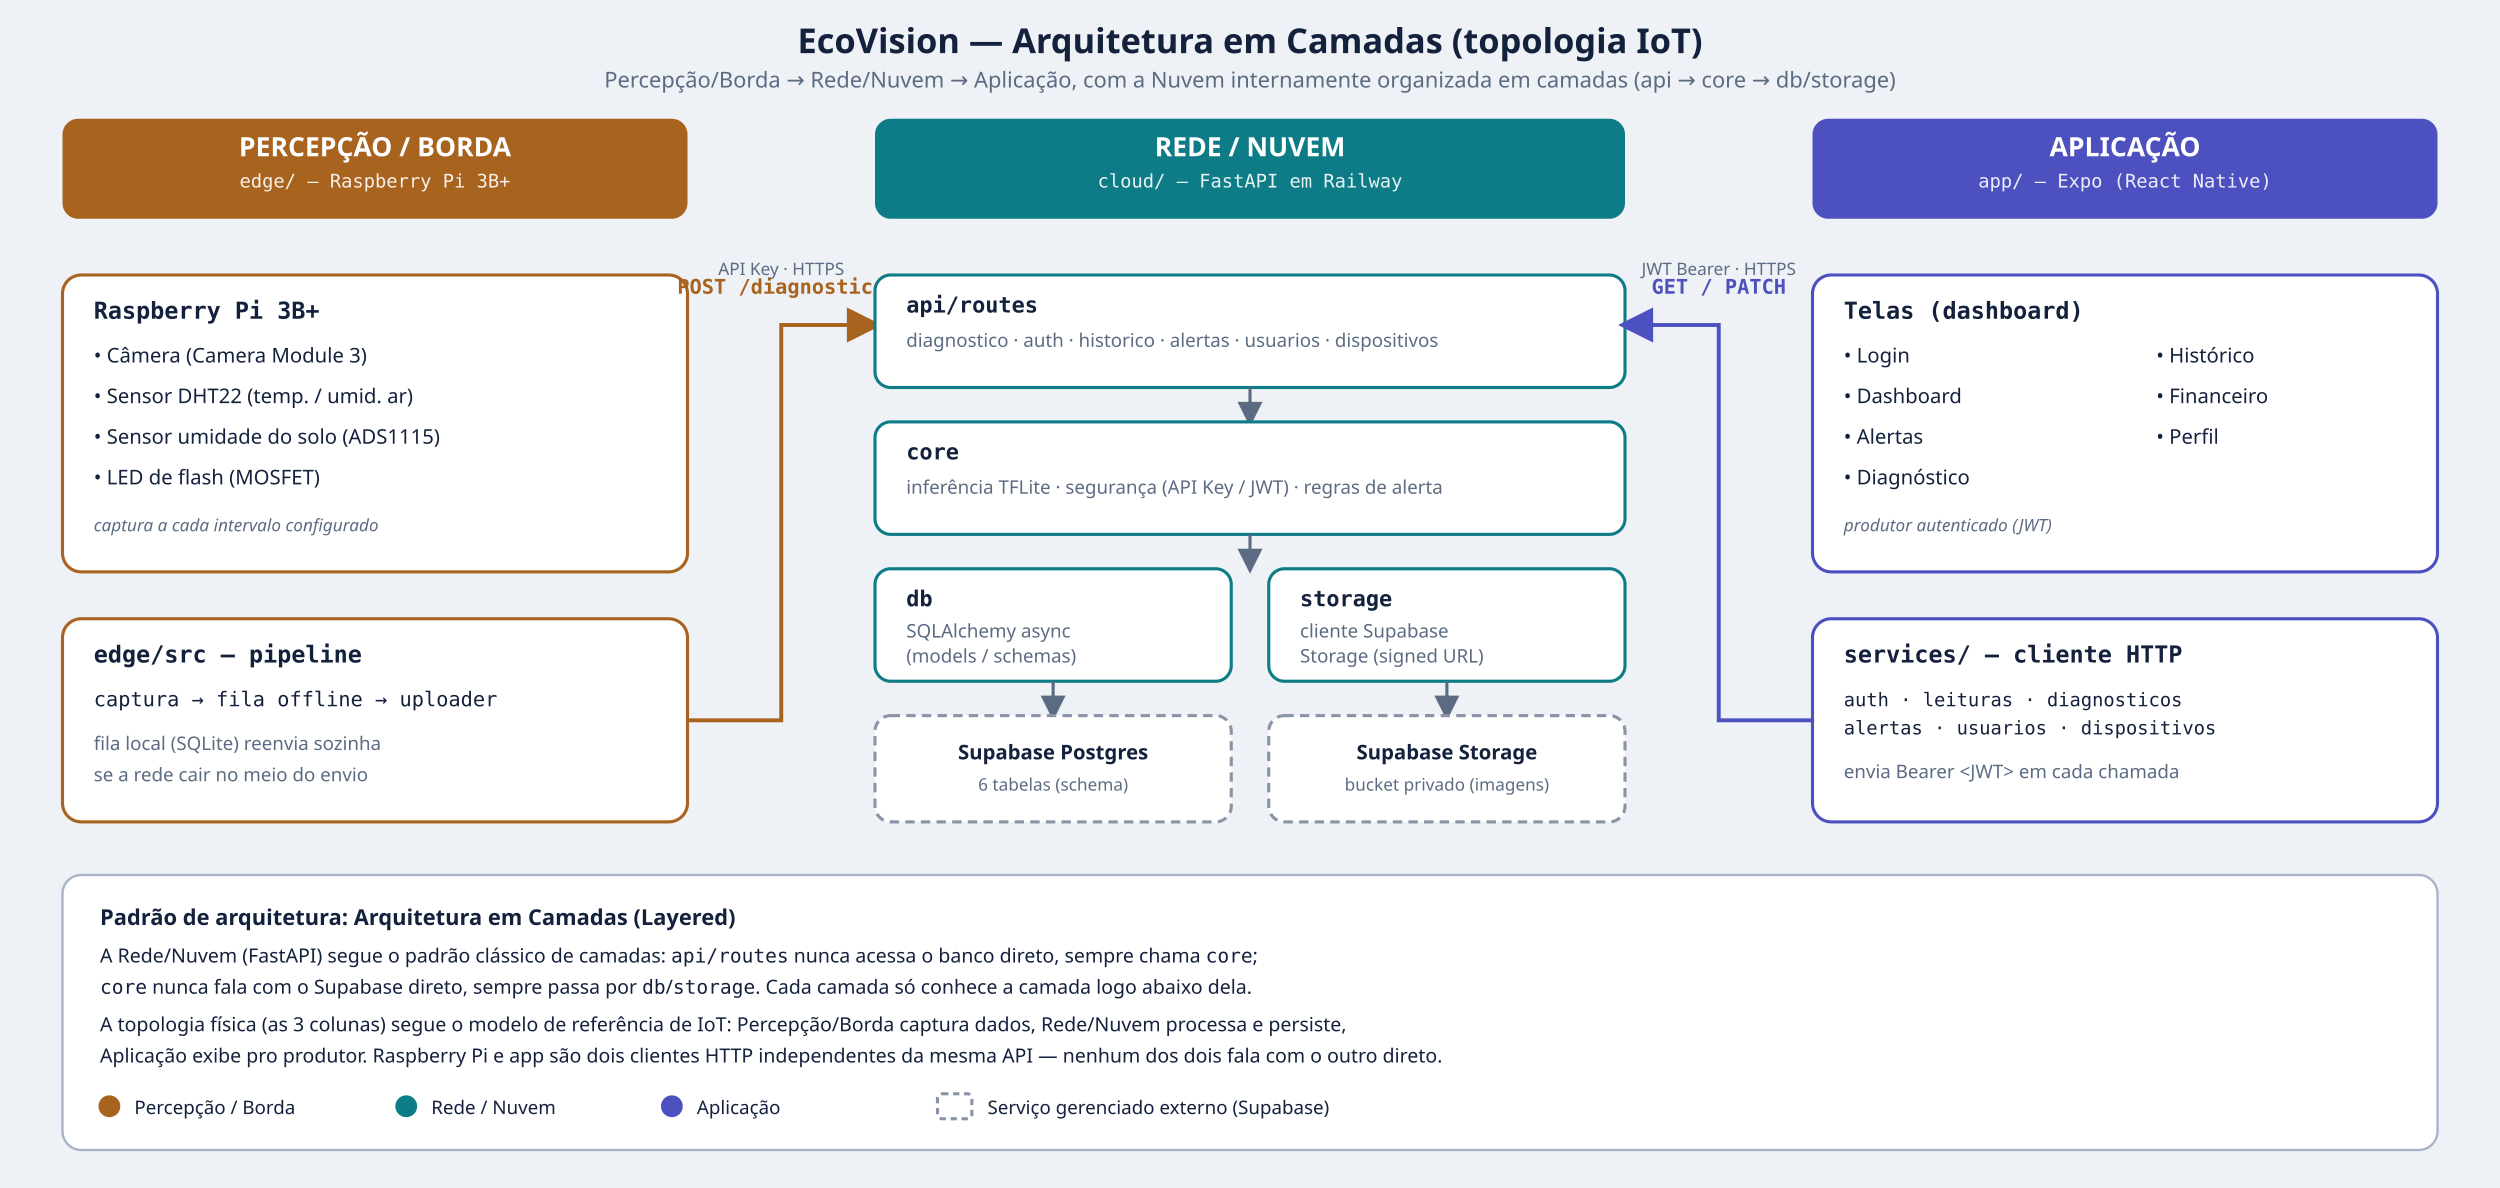
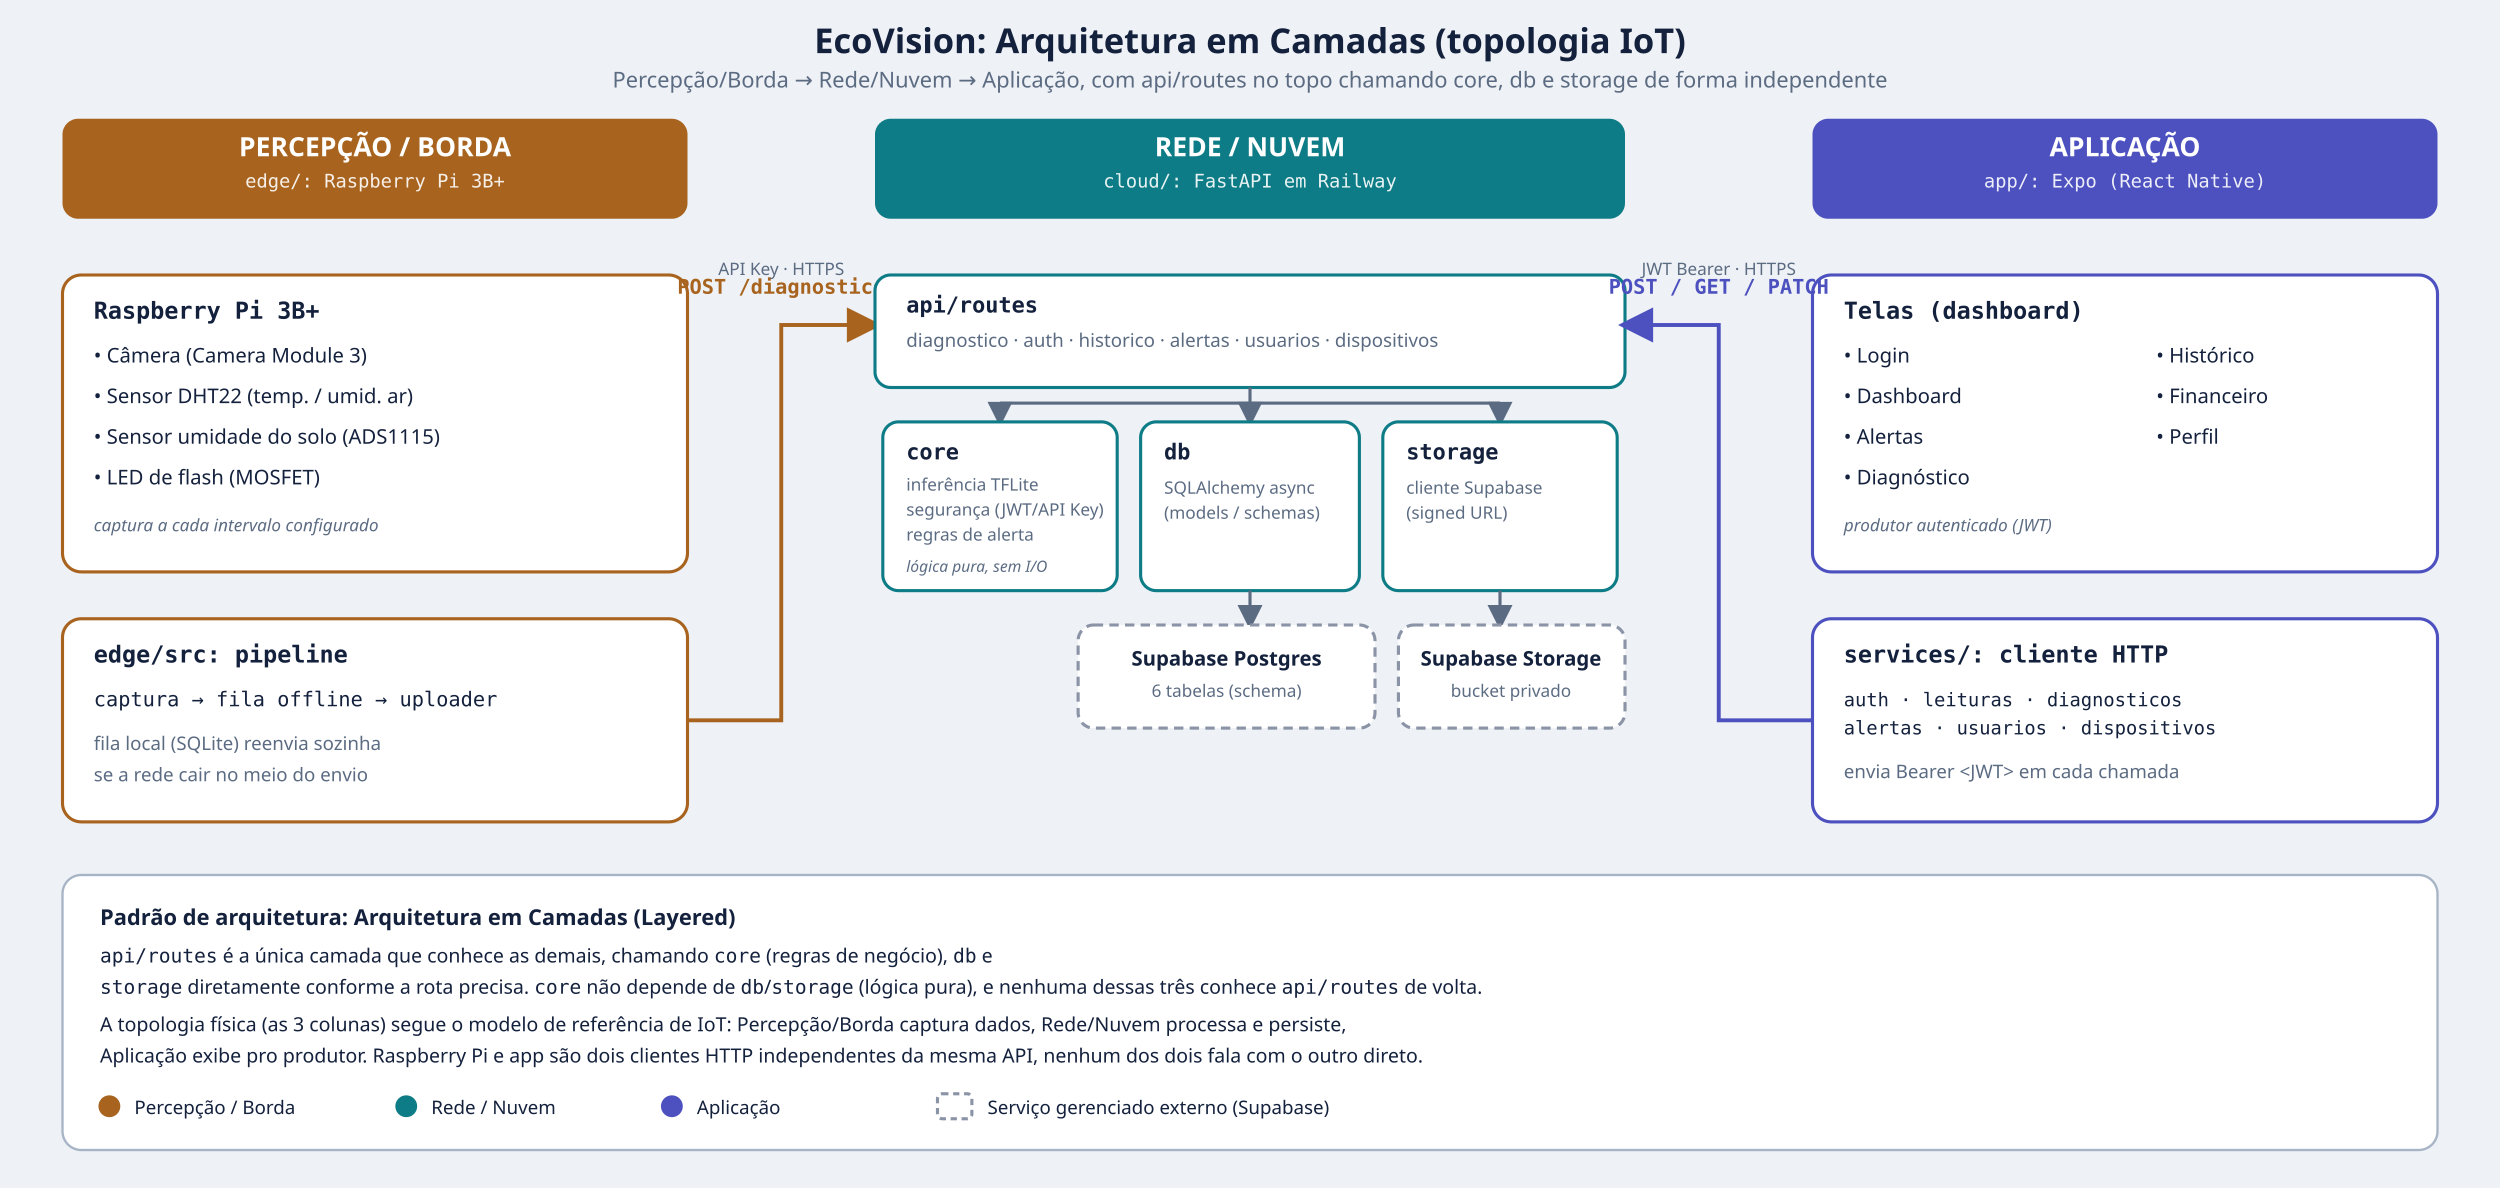
<svg xmlns="http://www.w3.org/2000/svg" viewBox="0 0 1600 760" font-family="'IBM Plex Sans','Segoe UI',sans-serif">
  <defs>
    <marker id="arrEdge" viewBox="0 0 10 10" refX="8" refY="5" markerWidth="9" markerHeight="9" orient="auto-start-reverse">
      <polygon points="0,0 10,5 0,10" fill="#A8631E" />
    </marker>
    <marker id="arrApp" viewBox="0 0 10 10" refX="8" refY="5" markerWidth="9" markerHeight="9" orient="auto-start-reverse">
      <polygon points="0,0 10,5 0,10" fill="#4C51BF" />
    </marker>
    <marker id="arrNeutral" viewBox="0 0 10 10" refX="8" refY="5" markerWidth="8" markerHeight="8" orient="auto-start-reverse">
      <polygon points="0,0 10,5 0,10" fill="#5B6B82" />
    </marker>
  </defs>
  <rect x="0" y="0" width="1600" height="760" fill="#EEF1F5" />
-   <text x="800" y="34" text-anchor="middle" font-size="22" font-weight="700" fill="#14213D">EcoVision — Arquitetura em Camadas (topologia IoT)</text>
-   <text x="800" y="56" text-anchor="middle" font-size="14" fill="#5B6B82">Percepção/Borda → Rede/Nuvem → Aplicação, com a Nuvem internamente organizada em camadas (api → core → db/storage)</text>
+   <text x="800" y="34" text-anchor="middle" font-size="22" font-weight="700" fill="#14213D">EcoVision: Arquitetura em Camadas (topologia IoT)</text>
+   <text x="800" y="56" text-anchor="middle" font-size="14" fill="#5B6B82">Percepção/Borda → Rede/Nuvem → Aplicação, com api/routes no topo chamando core, db e storage de forma independente</text>
  <rect x="40" y="76" width="400" height="64" rx="10" fill="#A8631E" />
  <text x="240" y="100" text-anchor="middle" font-size="17" font-weight="700" fill="#FFFFFF">PERCEPÇÃO / BORDA</text>
-   <text x="240" y="120" text-anchor="middle" font-size="12" fill="#FFFFFF" opacity="0.9" font-family="'IBM Plex Mono',monospace">edge/ — Raspberry Pi 3B+</text>
+   <text x="240" y="120" text-anchor="middle" font-size="12" fill="#FFFFFF" opacity="0.9" font-family="'IBM Plex Mono',monospace">edge/: Raspberry Pi 3B+</text>
  <rect x="560" y="76" width="480" height="64" rx="10" fill="#0E7C86" />
  <text x="800" y="100" text-anchor="middle" font-size="17" font-weight="700" fill="#FFFFFF">REDE / NUVEM</text>
-   <text x="800" y="120" text-anchor="middle" font-size="12" fill="#FFFFFF" opacity="0.9" font-family="'IBM Plex Mono',monospace">cloud/ — FastAPI em Railway</text>
+   <text x="800" y="120" text-anchor="middle" font-size="12" fill="#FFFFFF" opacity="0.9" font-family="'IBM Plex Mono',monospace">cloud/: FastAPI em Railway</text>
  <rect x="1160" y="76" width="400" height="64" rx="10" fill="#4C51BF" />
  <text x="1360" y="100" text-anchor="middle" font-size="17" font-weight="700" fill="#FFFFFF">APLICAÇÃO</text>
-   <text x="1360" y="120" text-anchor="middle" font-size="12" fill="#FFFFFF" opacity="0.9" font-family="'IBM Plex Mono',monospace">app/ — Expo (React Native)</text>
+   <text x="1360" y="120" text-anchor="middle" font-size="12" fill="#FFFFFF" opacity="0.9" font-family="'IBM Plex Mono',monospace">app/: Expo (React Native)</text>
  <rect x="40" y="176" width="400" height="190" rx="12" fill="#FFFFFF" stroke="#A8631E" stroke-width="2" />
  <text x="60" y="204" font-size="15" font-weight="700" fill="#14213D" font-family="'IBM Plex Mono',monospace">Raspberry Pi 3B+</text>
  <text x="60" y="232" font-size="13" fill="#14213D">• Câmera (Camera Module 3)</text>
  <text x="60" y="258" font-size="13" fill="#14213D">• Sensor DHT22 (temp. / umid. ar)</text>
  <text x="60" y="284" font-size="13" fill="#14213D">• Sensor umidade do solo (ADS1115)</text>
  <text x="60" y="310" font-size="13" fill="#14213D">• LED de flash (MOSFET)</text>
  <text x="60" y="340" font-size="11" fill="#5B6B82" font-style="italic">captura a cada intervalo configurado</text>
  <rect x="40" y="396" width="400" height="130" rx="12" fill="#FFFFFF" stroke="#A8631E" stroke-width="2" />
-   <text x="60" y="424" font-size="15" font-weight="700" fill="#14213D" font-family="'IBM Plex Mono',monospace">edge/src — pipeline</text>
+   <text x="60" y="424" font-size="15" font-weight="700" fill="#14213D" font-family="'IBM Plex Mono',monospace">edge/src: pipeline</text>
  <text x="60" y="452" font-size="13" fill="#14213D" font-family="'IBM Plex Mono',monospace">captura → fila offline → uploader</text>
  <text x="60" y="480" font-size="12" fill="#5B6B82">fila local (SQLite) reenvia sozinha</text>
  <text x="60" y="500" font-size="12" fill="#5B6B82">se a rede cair no meio do envio</text>
  <polyline points="440,461 500,461 500,208 560,208" fill="none" stroke="#A8631E" stroke-width="2.5" marker-end="url(#arrEdge)" />
  <text x="500" y="188" text-anchor="middle" font-size="13" font-weight="700" fill="#A8631E" font-family="'IBM Plex Mono',monospace">POST /diagnostico</text>
  <text x="500" y="176" text-anchor="middle" font-size="11" fill="#5B6B82">API Key · HTTPS</text>
  <rect x="560" y="176" width="480" height="72" rx="10" fill="#FFFFFF" stroke="#0E7C86" stroke-width="2" />
  <text x="580" y="200" font-size="14" font-weight="700" fill="#14213D" font-family="'IBM Plex Mono',monospace">api/routes</text>
  <text x="580" y="222" font-size="12" fill="#5B6B82">diagnostico · auth · historico · alertas · usuarios · dispositivos</text>
-   <line x1="800" y1="248" x2="800" y2="270" stroke="#5B6B82" stroke-width="2" marker-end="url(#arrNeutral)" />
-   <rect x="560" y="270" width="480" height="72" rx="10" fill="#FFFFFF" stroke="#0E7C86" stroke-width="2" />
+   <line x1="800" y1="248" x2="800" y2="258" stroke="#5B6B82" stroke-width="2" />
+   <line x1="640" y1="258" x2="960" y2="258" stroke="#5B6B82" stroke-width="2" />
+   <line x1="640" y1="258" x2="640" y2="270" stroke="#5B6B82" stroke-width="2" marker-end="url(#arrNeutral)" />
+   <line x1="800" y1="258" x2="800" y2="270" stroke="#5B6B82" stroke-width="2" marker-end="url(#arrNeutral)" />
+   <line x1="960" y1="258" x2="960" y2="270" stroke="#5B6B82" stroke-width="2" marker-end="url(#arrNeutral)" />
+   <rect x="565" y="270" width="150" height="108" rx="10" fill="#FFFFFF" stroke="#0E7C86" stroke-width="2" />
  <text x="580" y="294" font-size="14" font-weight="700" fill="#14213D" font-family="'IBM Plex Mono',monospace">core</text>
-   <text x="580" y="316" font-size="12" fill="#5B6B82">inferência TFLite · segurança (API Key / JWT) · regras de alerta</text>
-   <line x1="800" y1="342" x2="800" y2="364" stroke="#5B6B82" stroke-width="2" marker-end="url(#arrNeutral)" />
-   <rect x="560" y="364" width="228" height="72" rx="10" fill="#FFFFFF" stroke="#0E7C86" stroke-width="2" />
-   <text x="580" y="388" font-size="14" font-weight="700" fill="#14213D" font-family="'IBM Plex Mono',monospace">db</text>
-   <text x="580" y="408" font-size="12" fill="#5B6B82">SQLAlchemy async</text>
-   <text x="580" y="424" font-size="12" fill="#5B6B82">(models / schemas)</text>
-   <rect x="812" y="364" width="228" height="72" rx="10" fill="#FFFFFF" stroke="#0E7C86" stroke-width="2" />
-   <text x="832" y="388" font-size="14" font-weight="700" fill="#14213D" font-family="'IBM Plex Mono',monospace">storage</text>
-   <text x="832" y="408" font-size="12" fill="#5B6B82">cliente Supabase</text>
-   <text x="832" y="424" font-size="12" fill="#5B6B82">Storage (signed URL)</text>
-   <line x1="674" y1="436" x2="674" y2="458" stroke="#5B6B82" stroke-width="2" marker-end="url(#arrNeutral)" />
-   <line x1="926" y1="436" x2="926" y2="458" stroke="#5B6B82" stroke-width="2" marker-end="url(#arrNeutral)" />
-   <rect x="560" y="458" width="228" height="68" rx="10" fill="#FFFFFF" stroke="#8A94A6" stroke-width="2" stroke-dasharray="6,4" />
-   <text x="674" y="486" text-anchor="middle" font-size="13" font-weight="700" fill="#14213D">Supabase Postgres</text>
-   <text x="674" y="506" text-anchor="middle" font-size="11" fill="#5B6B82">6 tabelas (schema)</text>
-   <rect x="812" y="458" width="228" height="68" rx="10" fill="#FFFFFF" stroke="#8A94A6" stroke-width="2" stroke-dasharray="6,4" />
-   <text x="926" y="486" text-anchor="middle" font-size="13" font-weight="700" fill="#14213D">Supabase Storage</text>
-   <text x="926" y="506" text-anchor="middle" font-size="11" fill="#5B6B82">bucket privado (imagens)</text>
+   <text x="580" y="314" font-size="11" fill="#5B6B82">inferência TFLite</text>
+   <text x="580" y="330" font-size="11" fill="#5B6B82">segurança (JWT/API Key)</text>
+   <text x="580" y="346" font-size="11" fill="#5B6B82">regras de alerta</text>
+   <text x="580" y="366" font-size="10" fill="#5B6B82" font-style="italic">lógica pura, sem I/O</text>
+   <rect x="730" y="270" width="140" height="108" rx="10" fill="#FFFFFF" stroke="#0E7C86" stroke-width="2" />
+   <text x="745" y="294" font-size="14" font-weight="700" fill="#14213D" font-family="'IBM Plex Mono',monospace">db</text>
+   <text x="745" y="316" font-size="11" fill="#5B6B82">SQLAlchemy async</text>
+   <text x="745" y="332" font-size="11" fill="#5B6B82">(models / schemas)</text>
+   <rect x="885" y="270" width="150" height="108" rx="10" fill="#FFFFFF" stroke="#0E7C86" stroke-width="2" />
+   <text x="900" y="294" font-size="14" font-weight="700" fill="#14213D" font-family="'IBM Plex Mono',monospace">storage</text>
+   <text x="900" y="316" font-size="11" fill="#5B6B82">cliente Supabase</text>
+   <text x="900" y="332" font-size="11" fill="#5B6B82">(signed URL)</text>
+   <line x1="800" y1="378" x2="800" y2="400" stroke="#5B6B82" stroke-width="2" marker-end="url(#arrNeutral)" />
+   <line x1="960" y1="378" x2="960" y2="400" stroke="#5B6B82" stroke-width="2" marker-end="url(#arrNeutral)" />
+   <rect x="690" y="400" width="190" height="66" rx="10" fill="#FFFFFF" stroke="#8A94A6" stroke-width="2" stroke-dasharray="6,4" />
+   <text x="785" y="426" text-anchor="middle" font-size="13" font-weight="700" fill="#14213D">Supabase Postgres</text>
+   <text x="785" y="446" text-anchor="middle" font-size="11" fill="#5B6B82">6 tabelas (schema)</text>
+   <rect x="895" y="400" width="145" height="66" rx="10" fill="#FFFFFF" stroke="#8A94A6" stroke-width="2" stroke-dasharray="6,4" />
+   <text x="967" y="426" text-anchor="middle" font-size="13" font-weight="700" fill="#14213D">Supabase Storage</text>
+   <text x="967" y="446" text-anchor="middle" font-size="11" fill="#5B6B82">bucket privado</text>
  <rect x="1160" y="176" width="400" height="190" rx="12" fill="#FFFFFF" stroke="#4C51BF" stroke-width="2" />
  <text x="1180" y="204" font-size="15" font-weight="700" fill="#14213D" font-family="'IBM Plex Mono',monospace">Telas (dashboard)</text>
  <text x="1180" y="232" font-size="13" fill="#14213D">• Login</text>
  <text x="1180" y="258" font-size="13" fill="#14213D">• Dashboard</text>
  <text x="1180" y="284" font-size="13" fill="#14213D">• Alertas</text>
  <text x="1180" y="310" font-size="13" fill="#14213D">• Diagnóstico</text>
  <text x="1380" y="232" font-size="13" fill="#14213D">• Histórico</text>
  <text x="1380" y="258" font-size="13" fill="#14213D">• Financeiro</text>
  <text x="1380" y="284" font-size="13" fill="#14213D">• Perfil</text>
  <text x="1180" y="340" font-size="11" fill="#5B6B82" font-style="italic">produtor autenticado (JWT)</text>
  <rect x="1160" y="396" width="400" height="130" rx="12" fill="#FFFFFF" stroke="#4C51BF" stroke-width="2" />
-   <text x="1180" y="424" font-size="15" font-weight="700" fill="#14213D" font-family="'IBM Plex Mono',monospace">services/ — cliente HTTP</text>
+   <text x="1180" y="424" font-size="15" font-weight="700" fill="#14213D" font-family="'IBM Plex Mono',monospace">services/: cliente HTTP</text>
  <text x="1180" y="452" font-size="12" fill="#14213D" font-family="'IBM Plex Mono',monospace">auth · leituras · diagnosticos</text>
  <text x="1180" y="470" font-size="12" fill="#14213D" font-family="'IBM Plex Mono',monospace">alertas · usuarios · dispositivos</text>
  <text x="1180" y="498" font-size="12" fill="#5B6B82">envia Bearer &lt;JWT&gt; em cada chamada</text>
  <polyline points="1160,461 1100,461 1100,208 1040,208" fill="none" stroke="#4C51BF" stroke-width="2.5" marker-end="url(#arrApp)" />
-   <text x="1100" y="188" text-anchor="middle" font-size="13" font-weight="700" fill="#4C51BF" font-family="'IBM Plex Mono',monospace">GET / PATCH</text>
+   <text x="1100" y="188" text-anchor="middle" font-size="13" font-weight="700" fill="#4C51BF" font-family="'IBM Plex Mono',monospace">POST / GET / PATCH</text>
  <text x="1100" y="176" text-anchor="middle" font-size="11" fill="#5B6B82">JWT Bearer · HTTPS</text>
  <rect x="40" y="560" width="1520" height="176" rx="12" fill="#FFFFFF" stroke="#A7B4C6" stroke-width="1.5" />
  <text x="64" y="592" font-size="14" font-weight="700" fill="#14213D">Padrão de arquitetura: Arquitetura em Camadas (Layered)</text>
-   <text x="64" y="616" font-size="12.5" fill="#14213D">A Rede/Nuvem (FastAPI) segue o padrão clássico de camadas: <tspan font-family="'IBM Plex Mono',monospace">api/routes</tspan> nunca acessa o banco direto, sempre chama <tspan font-family="'IBM Plex Mono',monospace">core</tspan>;</text>
+   <text x="64" y="616" font-size="12.5" fill="#14213D">
+     <tspan font-family="'IBM Plex Mono',monospace">api/routes</tspan> é a única camada que conhece as demais, chamando <tspan font-family="'IBM Plex Mono',monospace">core</tspan> (regras de negócio), <tspan font-family="'IBM Plex Mono',monospace">db</tspan> e</text>
  <text x="64" y="636" font-size="12.5" fill="#14213D">
-     <tspan font-family="'IBM Plex Mono',monospace">core</tspan> nunca fala com o Supabase direto, sempre passa por <tspan font-family="'IBM Plex Mono',monospace">db</tspan>/<tspan font-family="'IBM Plex Mono',monospace">storage</tspan>. Cada camada só conhece a camada logo abaixo dela.</text>
+     <tspan font-family="'IBM Plex Mono',monospace">storage</tspan> diretamente conforme a rota precisa. <tspan font-family="'IBM Plex Mono',monospace">core</tspan> não depende de <tspan font-family="'IBM Plex Mono',monospace">db</tspan>/<tspan font-family="'IBM Plex Mono',monospace">storage</tspan> (lógica pura), e nenhuma dessas três conhece <tspan font-family="'IBM Plex Mono',monospace">api/routes</tspan> de volta.</text>
  <text x="64" y="660" font-size="12.5" fill="#14213D">A topologia física (as 3 colunas) segue o modelo de referência de IoT: Percepção/Borda captura dados, Rede/Nuvem processa e persiste,</text>
-   <text x="64" y="680" font-size="12.5" fill="#14213D">Aplicação exibe pro produtor. Raspberry Pi e app são dois clientes HTTP independentes da mesma API — nenhum dos dois fala com o outro direto.</text>
+   <text x="64" y="680" font-size="12.5" fill="#14213D">Aplicação exibe pro produtor. Raspberry Pi e app são dois clientes HTTP independentes da mesma API, nenhum dos dois fala com o outro direto.</text>
  <circle cx="70" cy="708" r="7" fill="#A8631E" />
  <text x="86" y="713" font-size="12" fill="#14213D">Percepção / Borda</text>
  <circle cx="260" cy="708" r="7" fill="#0E7C86" />
  <text x="276" y="713" font-size="12" fill="#14213D">Rede / Nuvem</text>
  <circle cx="430" cy="708" r="7" fill="#4C51BF" />
  <text x="446" y="713" font-size="12" fill="#14213D">Aplicação</text>
  <rect x="600" y="700" width="22" height="16" rx="3" fill="#FFFFFF" stroke="#8A94A6" stroke-width="2" stroke-dasharray="4,3" />
  <text x="632" y="713" font-size="12" fill="#14213D">Serviço gerenciado externo (Supabase)</text>
</svg>
